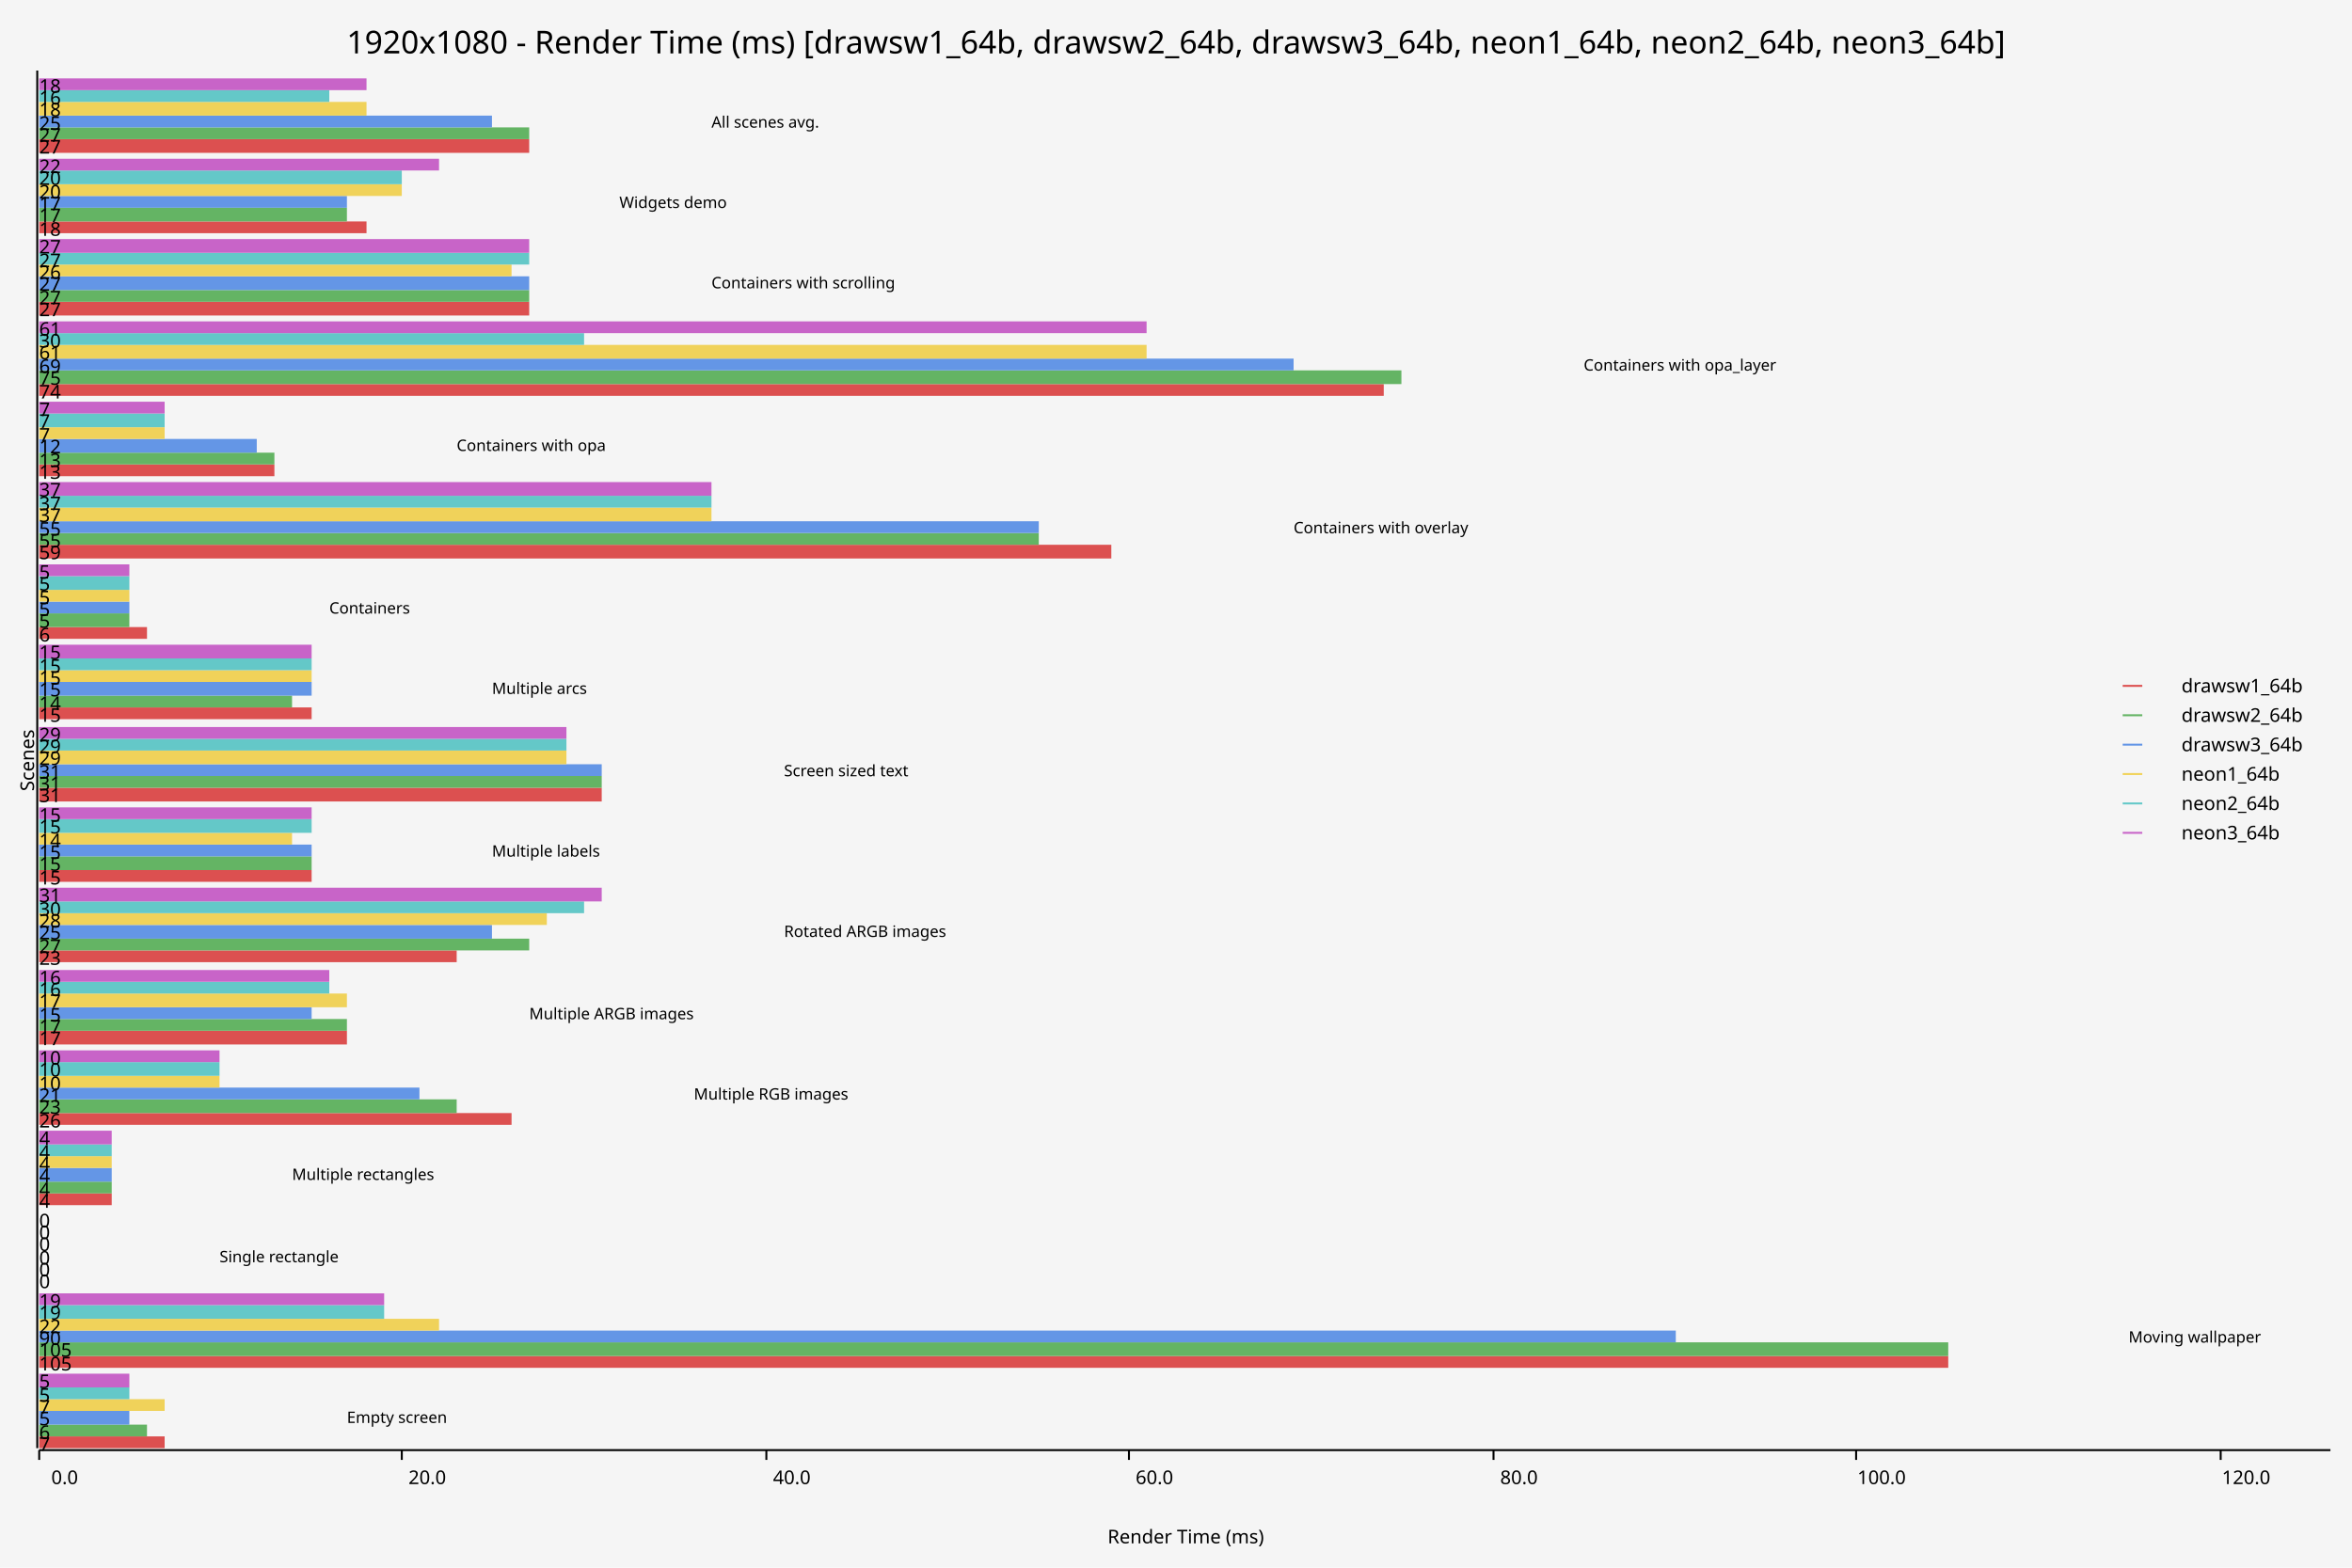
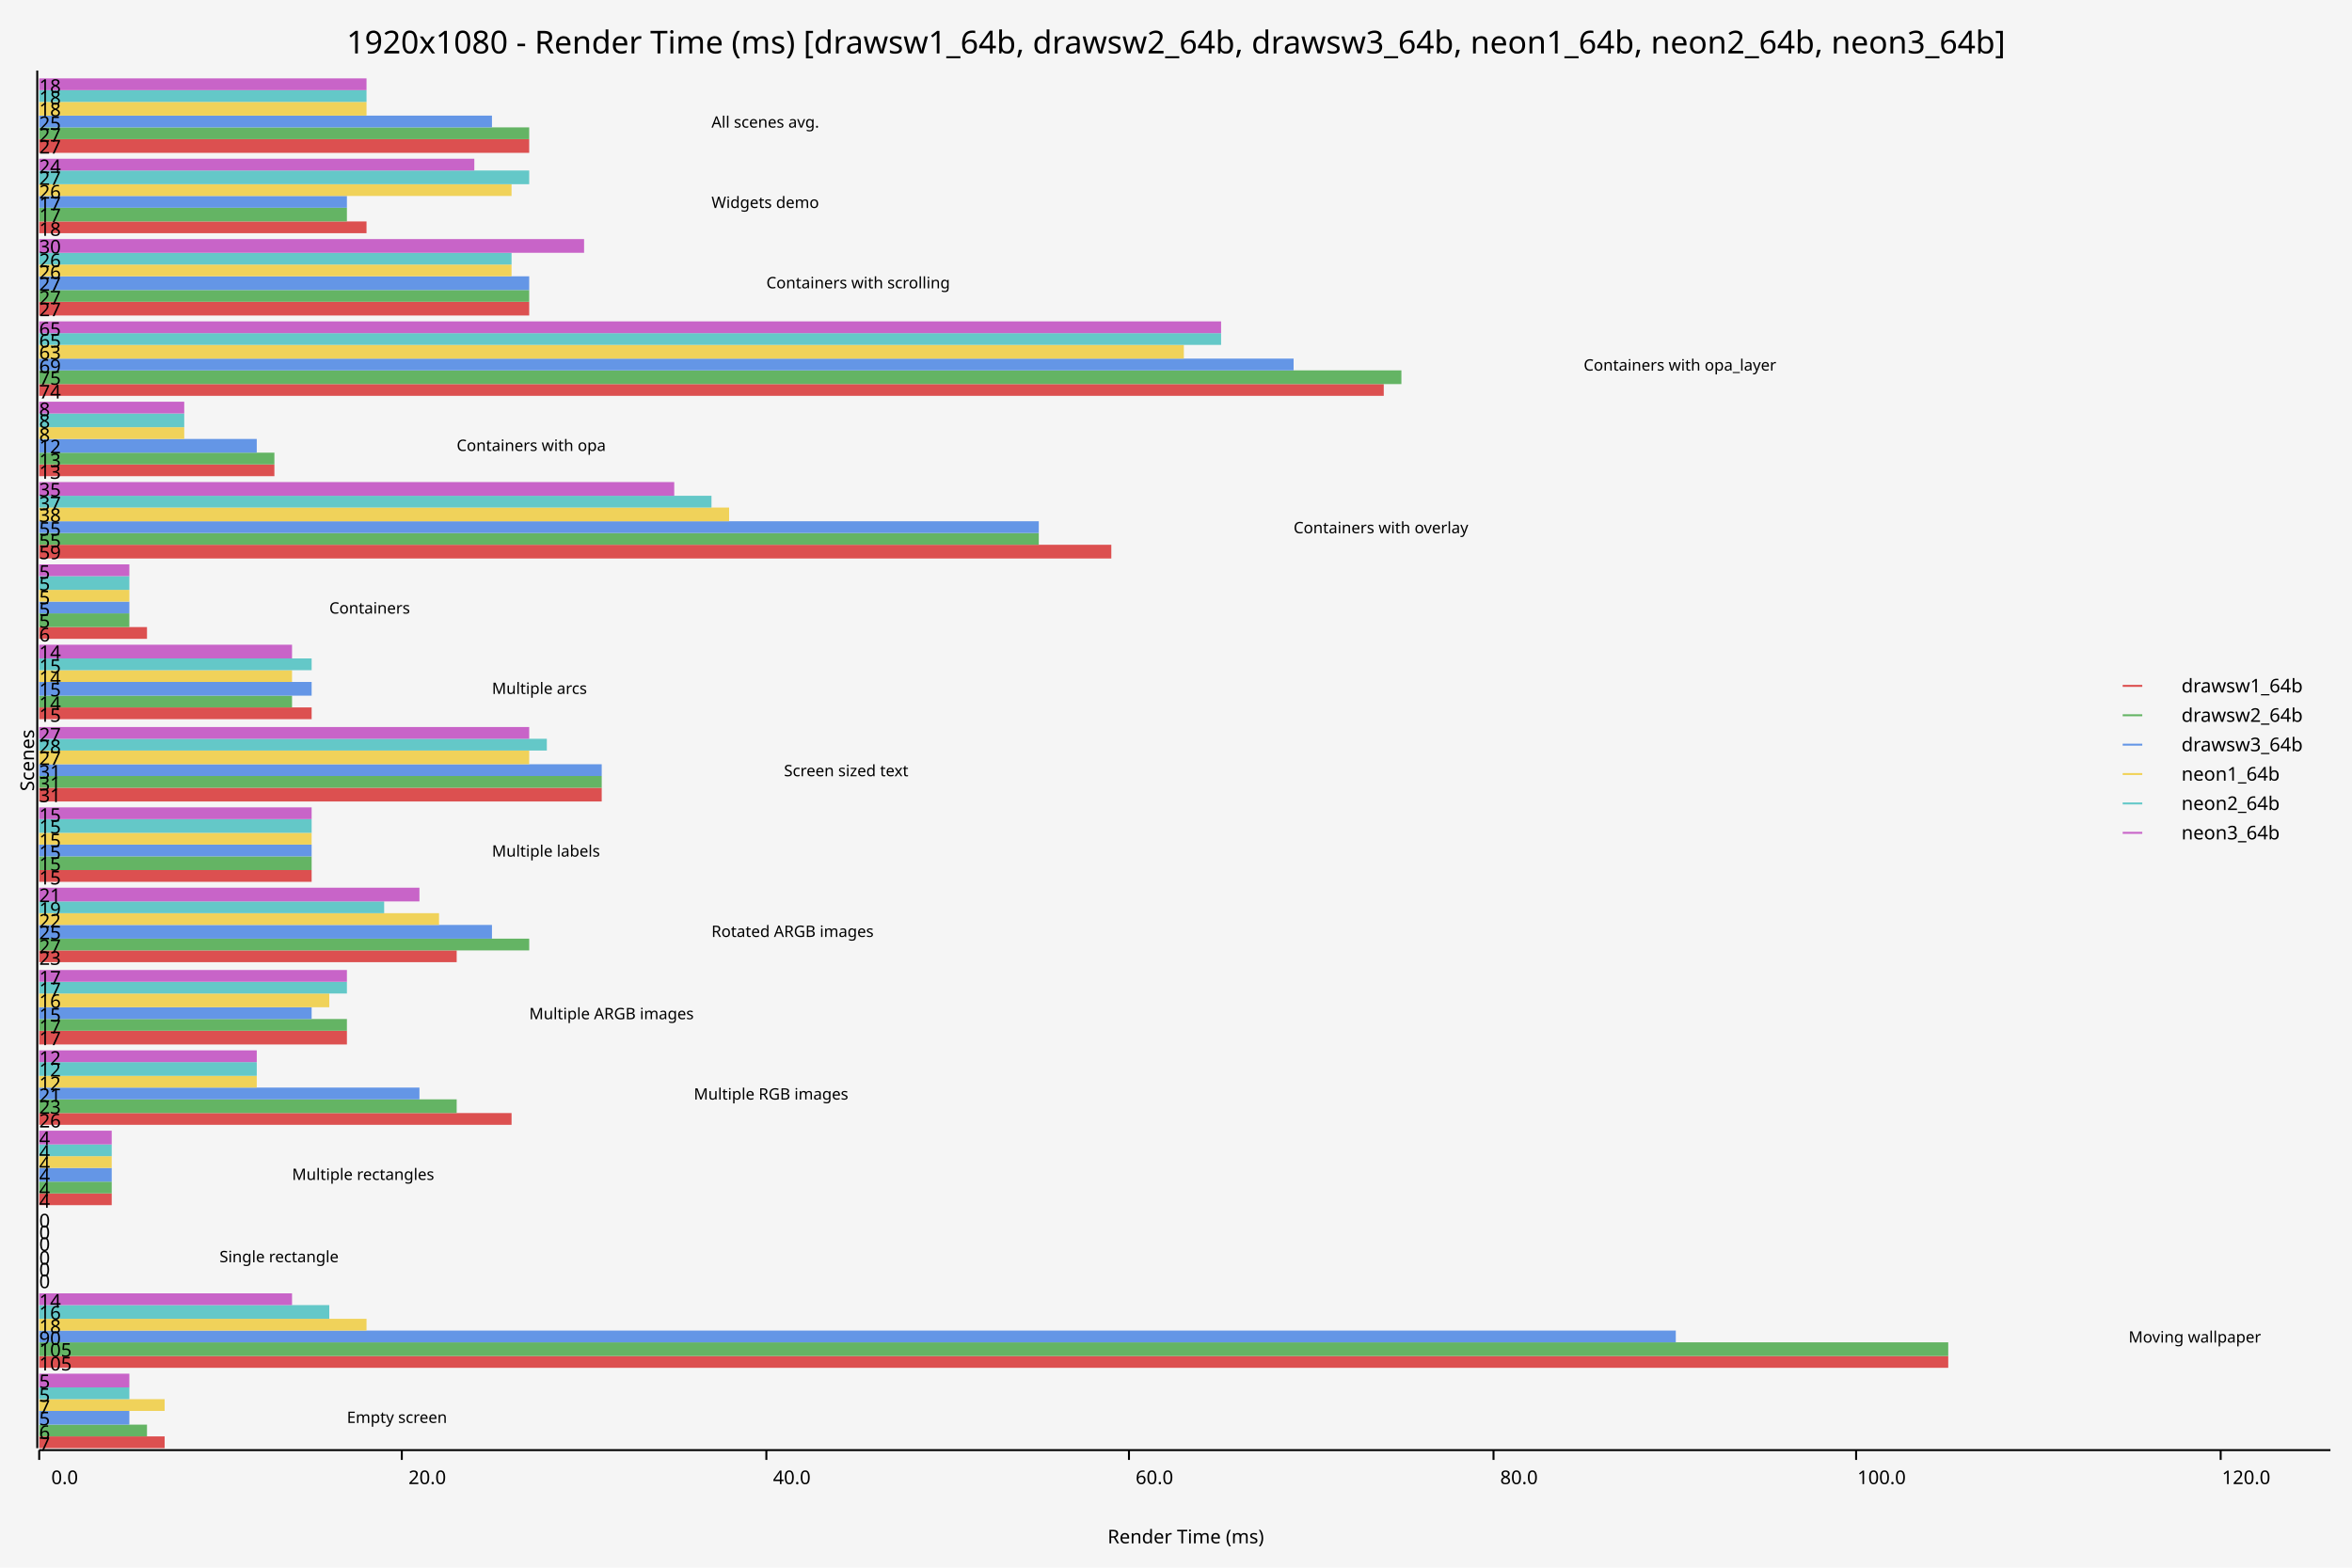
<svg xmlns="http://www.w3.org/2000/svg" width="1200" height="800" viewBox="0 0 1200 800">
  <rect x="0" y="0" width="1200" height="800" opacity="1" fill="#F5F5F5" stroke="none" />
  <text x="600" y="15" dy="0.76em" text-anchor="middle" font-family="sans-serif" font-size="16.129" opacity="1" fill="#000000">
1920x1080 - Render Time (ms) [drawsw1_64b, drawsw2_64b, drawsw3_64b, neon1_64b, neon2_64b, neon3_64b]
</text>
  <text x="10" y="388" dy="0.76em" text-anchor="middle" font-family="sans-serif" font-size="9.677" opacity="1" fill="#000000" transform="rotate(270, 10, 388)">
Scenes
</text>
  <text x="605" y="790" dy="-0.5ex" text-anchor="middle" font-family="sans-serif" font-size="9.677" opacity="1" fill="#000000">
Render Time (ms)
</text>
  <polyline fill="none" opacity="1" stroke="#000000" stroke-width="1" points="19,36 19,739 " />
  <polyline fill="none" opacity="1" stroke="#000000" stroke-width="1" points="20,740 1189,740 " />
  <text x="33" y="750" dy="0.76em" text-anchor="middle" font-family="sans-serif" font-size="9.677" opacity="1" fill="#000000">
0.0
</text>
  <polyline fill="none" opacity="1" stroke="#000000" stroke-width="1" points="20,740 20,745 " />
  <text x="218" y="750" dy="0.76em" text-anchor="middle" font-family="sans-serif" font-size="9.677" opacity="1" fill="#000000">
20.0
</text>
  <polyline fill="none" opacity="1" stroke="#000000" stroke-width="1" points="205,740 205,745 " />
  <text x="404" y="750" dy="0.76em" text-anchor="middle" font-family="sans-serif" font-size="9.677" opacity="1" fill="#000000">
40.0
</text>
  <polyline fill="none" opacity="1" stroke="#000000" stroke-width="1" points="391,740 391,745 " />
  <text x="589" y="750" dy="0.76em" text-anchor="middle" font-family="sans-serif" font-size="9.677" opacity="1" fill="#000000">
60.0
</text>
  <polyline fill="none" opacity="1" stroke="#000000" stroke-width="1" points="576,740 576,745 " />
  <text x="775" y="750" dy="0.76em" text-anchor="middle" font-family="sans-serif" font-size="9.677" opacity="1" fill="#000000">
80.0
</text>
  <polyline fill="none" opacity="1" stroke="#000000" stroke-width="1" points="762,740 762,745 " />
  <text x="960" y="750" dy="0.76em" text-anchor="middle" font-family="sans-serif" font-size="9.677" opacity="1" fill="#000000">
100.0
</text>
  <polyline fill="none" opacity="1" stroke="#000000" stroke-width="1" points="947,740 947,745 " />
  <text x="1146" y="750" dy="0.76em" text-anchor="middle" font-family="sans-serif" font-size="9.677" opacity="1" fill="#000000">
120.0
</text>
  <polyline fill="none" opacity="1" stroke="#000000" stroke-width="1" points="1133,740 1133,745 " />
  <rect x="20" y="733" width="64" height="6" opacity="1" fill="#DC5050" stroke="none" />
  <rect x="20" y="692" width="974" height="6" opacity="1" fill="#DC5050" stroke="none" />
  <rect x="20" y="650" width="0" height="7" opacity="1" fill="#DC5050" stroke="none" />
  <rect x="20" y="609" width="37" height="6" opacity="1" fill="#DC5050" stroke="none" />
  <rect x="20" y="568" width="241" height="6" opacity="1" fill="#DC5050" stroke="none" />
  <rect x="20" y="526" width="157" height="7" opacity="1" fill="#DC5050" stroke="none" />
  <rect x="20" y="485" width="213" height="6" opacity="1" fill="#DC5050" stroke="none" />
  <rect x="20" y="444" width="139" height="6" opacity="1" fill="#DC5050" stroke="none" />
  <rect x="20" y="402" width="287" height="7" opacity="1" fill="#DC5050" stroke="none" />
  <rect x="20" y="361" width="139" height="6" opacity="1" fill="#DC5050" stroke="none" />
  <rect x="20" y="320" width="55" height="6" opacity="1" fill="#DC5050" stroke="none" />
  <rect x="20" y="278" width="547" height="7" opacity="1" fill="#DC5050" stroke="none" />
  <rect x="20" y="237" width="120" height="6" opacity="1" fill="#DC5050" stroke="none" />
  <rect x="20" y="196" width="686" height="6" opacity="1" fill="#DC5050" stroke="none" />
  <rect x="20" y="154" width="250" height="7" opacity="1" fill="#DC5050" stroke="none" />
  <rect x="20" y="113" width="167" height="6" opacity="1" fill="#DC5050" stroke="none" />
  <rect x="20" y="71" width="250" height="7" opacity="1" fill="#DC5050" stroke="none" />
  <text x="20" y="733" dy="0.76em" text-anchor="start" font-family="sans-serif" font-size="9.677" opacity="1" fill="#000000">
7
</text>
  <text x="20" y="692" dy="0.76em" text-anchor="start" font-family="sans-serif" font-size="9.677" opacity="1" fill="#000000">
105
</text>
  <text x="20" y="650" dy="0.76em" text-anchor="start" font-family="sans-serif" font-size="9.677" opacity="1" fill="#000000">
0
</text>
  <text x="20" y="609" dy="0.76em" text-anchor="start" font-family="sans-serif" font-size="9.677" opacity="1" fill="#000000">
4
</text>
  <text x="20" y="568" dy="0.76em" text-anchor="start" font-family="sans-serif" font-size="9.677" opacity="1" fill="#000000">
26
</text>
  <text x="20" y="526" dy="0.76em" text-anchor="start" font-family="sans-serif" font-size="9.677" opacity="1" fill="#000000">
17
</text>
  <text x="20" y="485" dy="0.76em" text-anchor="start" font-family="sans-serif" font-size="9.677" opacity="1" fill="#000000">
23
</text>
  <text x="20" y="444" dy="0.76em" text-anchor="start" font-family="sans-serif" font-size="9.677" opacity="1" fill="#000000">
15
</text>
  <text x="20" y="402" dy="0.76em" text-anchor="start" font-family="sans-serif" font-size="9.677" opacity="1" fill="#000000">
31
</text>
  <text x="20" y="361" dy="0.76em" text-anchor="start" font-family="sans-serif" font-size="9.677" opacity="1" fill="#000000">
15
</text>
  <text x="20" y="320" dy="0.76em" text-anchor="start" font-family="sans-serif" font-size="9.677" opacity="1" fill="#000000">
6
</text>
  <text x="20" y="278" dy="0.76em" text-anchor="start" font-family="sans-serif" font-size="9.677" opacity="1" fill="#000000">
59
</text>
  <text x="20" y="237" dy="0.76em" text-anchor="start" font-family="sans-serif" font-size="9.677" opacity="1" fill="#000000">
13
</text>
  <text x="20" y="196" dy="0.76em" text-anchor="start" font-family="sans-serif" font-size="9.677" opacity="1" fill="#000000">
74
</text>
  <text x="20" y="154" dy="0.76em" text-anchor="start" font-family="sans-serif" font-size="9.677" opacity="1" fill="#000000">
27
</text>
  <text x="20" y="113" dy="0.76em" text-anchor="start" font-family="sans-serif" font-size="9.677" opacity="1" fill="#000000">
18
</text>
  <text x="20" y="71" dy="0.76em" text-anchor="start" font-family="sans-serif" font-size="9.677" opacity="1" fill="#000000">
27
</text>
  <rect x="20" y="727" width="55" height="6" opacity="1" fill="#64B464" stroke="none" />
  <rect x="20" y="685" width="974" height="7" opacity="1" fill="#64B464" stroke="none" />
  <rect x="20" y="644" width="0" height="6" opacity="1" fill="#64B464" stroke="none" />
  <rect x="20" y="603" width="37" height="6" opacity="1" fill="#64B464" stroke="none" />
  <rect x="20" y="561" width="213" height="7" opacity="1" fill="#64B464" stroke="none" />
  <rect x="20" y="520" width="157" height="6" opacity="1" fill="#64B464" stroke="none" />
  <rect x="20" y="479" width="250" height="6" opacity="1" fill="#64B464" stroke="none" />
  <rect x="20" y="437" width="139" height="7" opacity="1" fill="#64B464" stroke="none" />
  <rect x="20" y="396" width="287" height="6" opacity="1" fill="#64B464" stroke="none" />
  <rect x="20" y="355" width="129" height="6" opacity="1" fill="#64B464" stroke="none" />
  <rect x="20" y="313" width="46" height="7" opacity="1" fill="#64B464" stroke="none" />
  <rect x="20" y="272" width="510" height="6" opacity="1" fill="#64B464" stroke="none" />
  <rect x="20" y="231" width="120" height="6" opacity="1" fill="#64B464" stroke="none" />
  <rect x="20" y="189" width="695" height="7" opacity="1" fill="#64B464" stroke="none" />
  <rect x="20" y="148" width="250" height="6" opacity="1" fill="#64B464" stroke="none" />
  <rect x="20" y="106" width="157" height="7" opacity="1" fill="#64B464" stroke="none" />
  <rect x="20" y="65" width="250" height="6" opacity="1" fill="#64B464" stroke="none" />
  <text x="20" y="727" dy="0.76em" text-anchor="start" font-family="sans-serif" font-size="9.677" opacity="1" fill="#000000">
6
</text>
  <text x="20" y="685" dy="0.76em" text-anchor="start" font-family="sans-serif" font-size="9.677" opacity="1" fill="#000000">
105
</text>
  <text x="20" y="644" dy="0.76em" text-anchor="start" font-family="sans-serif" font-size="9.677" opacity="1" fill="#000000">
0
</text>
  <text x="20" y="603" dy="0.76em" text-anchor="start" font-family="sans-serif" font-size="9.677" opacity="1" fill="#000000">
4
</text>
  <text x="20" y="561" dy="0.76em" text-anchor="start" font-family="sans-serif" font-size="9.677" opacity="1" fill="#000000">
23
</text>
  <text x="20" y="520" dy="0.76em" text-anchor="start" font-family="sans-serif" font-size="9.677" opacity="1" fill="#000000">
17
</text>
  <text x="20" y="479" dy="0.76em" text-anchor="start" font-family="sans-serif" font-size="9.677" opacity="1" fill="#000000">
27
</text>
  <text x="20" y="437" dy="0.76em" text-anchor="start" font-family="sans-serif" font-size="9.677" opacity="1" fill="#000000">
15
</text>
  <text x="20" y="396" dy="0.76em" text-anchor="start" font-family="sans-serif" font-size="9.677" opacity="1" fill="#000000">
31
</text>
  <text x="20" y="355" dy="0.76em" text-anchor="start" font-family="sans-serif" font-size="9.677" opacity="1" fill="#000000">
14
</text>
  <text x="20" y="313" dy="0.76em" text-anchor="start" font-family="sans-serif" font-size="9.677" opacity="1" fill="#000000">
5
</text>
  <text x="20" y="272" dy="0.76em" text-anchor="start" font-family="sans-serif" font-size="9.677" opacity="1" fill="#000000">
55
</text>
  <text x="20" y="231" dy="0.76em" text-anchor="start" font-family="sans-serif" font-size="9.677" opacity="1" fill="#000000">
13
</text>
  <text x="20" y="189" dy="0.76em" text-anchor="start" font-family="sans-serif" font-size="9.677" opacity="1" fill="#000000">
75
</text>
  <text x="20" y="148" dy="0.76em" text-anchor="start" font-family="sans-serif" font-size="9.677" opacity="1" fill="#000000">
27
</text>
  <text x="20" y="106" dy="0.76em" text-anchor="start" font-family="sans-serif" font-size="9.677" opacity="1" fill="#000000">
17
</text>
  <text x="20" y="65" dy="0.76em" text-anchor="start" font-family="sans-serif" font-size="9.677" opacity="1" fill="#000000">
27
</text>
  <rect x="20" y="720" width="46" height="7" opacity="1" fill="#6496E6" stroke="none" />
  <rect x="20" y="679" width="835" height="6" opacity="1" fill="#6496E6" stroke="none" />
  <rect x="20" y="638" width="0" height="6" opacity="1" fill="#6496E6" stroke="none" />
  <rect x="20" y="596" width="37" height="7" opacity="1" fill="#6496E6" stroke="none" />
  <rect x="20" y="555" width="194" height="6" opacity="1" fill="#6496E6" stroke="none" />
  <rect x="20" y="514" width="139" height="6" opacity="1" fill="#6496E6" stroke="none" />
  <rect x="20" y="472" width="231" height="7" opacity="1" fill="#6496E6" stroke="none" />
  <rect x="20" y="431" width="139" height="6" opacity="1" fill="#6496E6" stroke="none" />
  <rect x="20" y="390" width="287" height="6" opacity="1" fill="#6496E6" stroke="none" />
  <rect x="20" y="348" width="139" height="7" opacity="1" fill="#6496E6" stroke="none" />
  <rect x="20" y="307" width="46" height="6" opacity="1" fill="#6496E6" stroke="none" />
  <rect x="20" y="266" width="510" height="6" opacity="1" fill="#6496E6" stroke="none" />
  <rect x="20" y="224" width="111" height="7" opacity="1" fill="#6496E6" stroke="none" />
  <rect x="20" y="183" width="640" height="6" opacity="1" fill="#6496E6" stroke="none" />
  <rect x="20" y="141" width="250" height="7" opacity="1" fill="#6496E6" stroke="none" />
  <rect x="20" y="100" width="157" height="6" opacity="1" fill="#6496E6" stroke="none" />
  <rect x="20" y="59" width="231" height="6" opacity="1" fill="#6496E6" stroke="none" />
  <text x="20" y="720" dy="0.76em" text-anchor="start" font-family="sans-serif" font-size="9.677" opacity="1" fill="#000000">
5
</text>
  <text x="20" y="679" dy="0.76em" text-anchor="start" font-family="sans-serif" font-size="9.677" opacity="1" fill="#000000">
90
</text>
  <text x="20" y="638" dy="0.76em" text-anchor="start" font-family="sans-serif" font-size="9.677" opacity="1" fill="#000000">
0
</text>
  <text x="20" y="596" dy="0.76em" text-anchor="start" font-family="sans-serif" font-size="9.677" opacity="1" fill="#000000">
4
</text>
  <text x="20" y="555" dy="0.76em" text-anchor="start" font-family="sans-serif" font-size="9.677" opacity="1" fill="#000000">
21
</text>
  <text x="20" y="514" dy="0.76em" text-anchor="start" font-family="sans-serif" font-size="9.677" opacity="1" fill="#000000">
15
</text>
  <text x="20" y="472" dy="0.76em" text-anchor="start" font-family="sans-serif" font-size="9.677" opacity="1" fill="#000000">
25
</text>
  <text x="20" y="431" dy="0.76em" text-anchor="start" font-family="sans-serif" font-size="9.677" opacity="1" fill="#000000">
15
</text>
  <text x="20" y="390" dy="0.76em" text-anchor="start" font-family="sans-serif" font-size="9.677" opacity="1" fill="#000000">
31
</text>
  <text x="20" y="348" dy="0.76em" text-anchor="start" font-family="sans-serif" font-size="9.677" opacity="1" fill="#000000">
15
</text>
  <text x="20" y="307" dy="0.76em" text-anchor="start" font-family="sans-serif" font-size="9.677" opacity="1" fill="#000000">
5
</text>
  <text x="20" y="266" dy="0.76em" text-anchor="start" font-family="sans-serif" font-size="9.677" opacity="1" fill="#000000">
55
</text>
  <text x="20" y="224" dy="0.76em" text-anchor="start" font-family="sans-serif" font-size="9.677" opacity="1" fill="#000000">
12
</text>
  <text x="20" y="183" dy="0.76em" text-anchor="start" font-family="sans-serif" font-size="9.677" opacity="1" fill="#000000">
69
</text>
  <text x="20" y="141" dy="0.76em" text-anchor="start" font-family="sans-serif" font-size="9.677" opacity="1" fill="#000000">
27
</text>
  <text x="20" y="100" dy="0.76em" text-anchor="start" font-family="sans-serif" font-size="9.677" opacity="1" fill="#000000">
17
</text>
  <text x="20" y="59" dy="0.76em" text-anchor="start" font-family="sans-serif" font-size="9.677" opacity="1" fill="#000000">
25
</text>
  <rect x="20" y="714" width="64" height="6" opacity="1" fill="#F0D25A" stroke="none" />
-   <rect x="20" y="673" width="204" height="6" opacity="1" fill="#F0D25A" stroke="none" />
+   <rect x="20" y="673" width="167" height="6" opacity="1" fill="#F0D25A" stroke="none" />
  <rect x="20" y="631" width="0" height="7" opacity="1" fill="#F0D25A" stroke="none" />
  <rect x="20" y="590" width="37" height="6" opacity="1" fill="#F0D25A" stroke="none" />
-   <rect x="20" y="549" width="92" height="6" opacity="1" fill="#F0D25A" stroke="none" />
-   <rect x="20" y="507" width="157" height="7" opacity="1" fill="#F0D25A" stroke="none" />
-   <rect x="20" y="466" width="259" height="6" opacity="1" fill="#F0D25A" stroke="none" />
-   <rect x="20" y="425" width="129" height="6" opacity="1" fill="#F0D25A" stroke="none" />
-   <rect x="20" y="383" width="269" height="7" opacity="1" fill="#F0D25A" stroke="none" />
-   <rect x="20" y="342" width="139" height="6" opacity="1" fill="#F0D25A" stroke="none" />
+   <rect x="20" y="549" width="111" height="6" opacity="1" fill="#F0D25A" stroke="none" />
+   <rect x="20" y="507" width="148" height="7" opacity="1" fill="#F0D25A" stroke="none" />
+   <rect x="20" y="466" width="204" height="6" opacity="1" fill="#F0D25A" stroke="none" />
+   <rect x="20" y="425" width="139" height="6" opacity="1" fill="#F0D25A" stroke="none" />
+   <rect x="20" y="383" width="250" height="7" opacity="1" fill="#F0D25A" stroke="none" />
+   <rect x="20" y="342" width="129" height="6" opacity="1" fill="#F0D25A" stroke="none" />
  <rect x="20" y="301" width="46" height="6" opacity="1" fill="#F0D25A" stroke="none" />
-   <rect x="20" y="259" width="343" height="7" opacity="1" fill="#F0D25A" stroke="none" />
-   <rect x="20" y="218" width="64" height="6" opacity="1" fill="#F0D25A" stroke="none" />
-   <rect x="20" y="176" width="565" height="7" opacity="1" fill="#F0D25A" stroke="none" />
+   <rect x="20" y="259" width="352" height="7" opacity="1" fill="#F0D25A" stroke="none" />
+   <rect x="20" y="218" width="74" height="6" opacity="1" fill="#F0D25A" stroke="none" />
+   <rect x="20" y="176" width="584" height="7" opacity="1" fill="#F0D25A" stroke="none" />
  <rect x="20" y="135" width="241" height="6" opacity="1" fill="#F0D25A" stroke="none" />
-   <rect x="20" y="94" width="185" height="6" opacity="1" fill="#F0D25A" stroke="none" />
+   <rect x="20" y="94" width="241" height="6" opacity="1" fill="#F0D25A" stroke="none" />
  <rect x="20" y="52" width="167" height="7" opacity="1" fill="#F0D25A" stroke="none" />
  <text x="20" y="714" dy="0.76em" text-anchor="start" font-family="sans-serif" font-size="9.677" opacity="1" fill="#000000">
7
</text>
  <text x="20" y="673" dy="0.76em" text-anchor="start" font-family="sans-serif" font-size="9.677" opacity="1" fill="#000000">
- 22
+ 18
</text>
  <text x="20" y="631" dy="0.76em" text-anchor="start" font-family="sans-serif" font-size="9.677" opacity="1" fill="#000000">
0
</text>
  <text x="20" y="590" dy="0.76em" text-anchor="start" font-family="sans-serif" font-size="9.677" opacity="1" fill="#000000">
4
</text>
  <text x="20" y="549" dy="0.76em" text-anchor="start" font-family="sans-serif" font-size="9.677" opacity="1" fill="#000000">
- 10
+ 12
</text>
  <text x="20" y="507" dy="0.76em" text-anchor="start" font-family="sans-serif" font-size="9.677" opacity="1" fill="#000000">
- 17
+ 16
</text>
  <text x="20" y="466" dy="0.76em" text-anchor="start" font-family="sans-serif" font-size="9.677" opacity="1" fill="#000000">
- 28
+ 22
</text>
  <text x="20" y="425" dy="0.76em" text-anchor="start" font-family="sans-serif" font-size="9.677" opacity="1" fill="#000000">
+ 15
+ </text>
+   <text x="20" y="383" dy="0.76em" text-anchor="start" font-family="sans-serif" font-size="9.677" opacity="1" fill="#000000">
+ 27
+ </text>
+   <text x="20" y="342" dy="0.76em" text-anchor="start" font-family="sans-serif" font-size="9.677" opacity="1" fill="#000000">
14
</text>
-   <text x="20" y="383" dy="0.76em" text-anchor="start" font-family="sans-serif" font-size="9.677" opacity="1" fill="#000000">
- 29
- </text>
-   <text x="20" y="342" dy="0.76em" text-anchor="start" font-family="sans-serif" font-size="9.677" opacity="1" fill="#000000">
- 15
- </text>
  <text x="20" y="301" dy="0.76em" text-anchor="start" font-family="sans-serif" font-size="9.677" opacity="1" fill="#000000">
5
</text>
  <text x="20" y="259" dy="0.76em" text-anchor="start" font-family="sans-serif" font-size="9.677" opacity="1" fill="#000000">
- 37
+ 38
</text>
  <text x="20" y="218" dy="0.76em" text-anchor="start" font-family="sans-serif" font-size="9.677" opacity="1" fill="#000000">
- 7
+ 8
</text>
  <text x="20" y="176" dy="0.76em" text-anchor="start" font-family="sans-serif" font-size="9.677" opacity="1" fill="#000000">
- 61
+ 63
</text>
  <text x="20" y="135" dy="0.76em" text-anchor="start" font-family="sans-serif" font-size="9.677" opacity="1" fill="#000000">
26
</text>
  <text x="20" y="94" dy="0.76em" text-anchor="start" font-family="sans-serif" font-size="9.677" opacity="1" fill="#000000">
- 20
+ 26
</text>
  <text x="20" y="52" dy="0.76em" text-anchor="start" font-family="sans-serif" font-size="9.677" opacity="1" fill="#000000">
18
</text>
  <rect x="20" y="708" width="46" height="6" opacity="1" fill="#64C8C8" stroke="none" />
-   <rect x="20" y="666" width="176" height="7" opacity="1" fill="#64C8C8" stroke="none" />
+   <rect x="20" y="666" width="148" height="7" opacity="1" fill="#64C8C8" stroke="none" />
  <rect x="20" y="625" width="0" height="6" opacity="1" fill="#64C8C8" stroke="none" />
  <rect x="20" y="584" width="37" height="6" opacity="1" fill="#64C8C8" stroke="none" />
-   <rect x="20" y="542" width="92" height="7" opacity="1" fill="#64C8C8" stroke="none" />
-   <rect x="20" y="501" width="148" height="6" opacity="1" fill="#64C8C8" stroke="none" />
-   <rect x="20" y="460" width="278" height="6" opacity="1" fill="#64C8C8" stroke="none" />
+   <rect x="20" y="542" width="111" height="7" opacity="1" fill="#64C8C8" stroke="none" />
+   <rect x="20" y="501" width="157" height="6" opacity="1" fill="#64C8C8" stroke="none" />
+   <rect x="20" y="460" width="176" height="6" opacity="1" fill="#64C8C8" stroke="none" />
  <rect x="20" y="418" width="139" height="7" opacity="1" fill="#64C8C8" stroke="none" />
-   <rect x="20" y="377" width="269" height="6" opacity="1" fill="#64C8C8" stroke="none" />
+   <rect x="20" y="377" width="259" height="6" opacity="1" fill="#64C8C8" stroke="none" />
  <rect x="20" y="336" width="139" height="6" opacity="1" fill="#64C8C8" stroke="none" />
  <rect x="20" y="294" width="46" height="7" opacity="1" fill="#64C8C8" stroke="none" />
  <rect x="20" y="253" width="343" height="6" opacity="1" fill="#64C8C8" stroke="none" />
-   <rect x="20" y="211" width="64" height="7" opacity="1" fill="#64C8C8" stroke="none" />
-   <rect x="20" y="170" width="278" height="6" opacity="1" fill="#64C8C8" stroke="none" />
-   <rect x="20" y="129" width="250" height="6" opacity="1" fill="#64C8C8" stroke="none" />
-   <rect x="20" y="87" width="185" height="7" opacity="1" fill="#64C8C8" stroke="none" />
-   <rect x="20" y="46" width="148" height="6" opacity="1" fill="#64C8C8" stroke="none" />
+   <rect x="20" y="211" width="74" height="7" opacity="1" fill="#64C8C8" stroke="none" />
+   <rect x="20" y="170" width="603" height="6" opacity="1" fill="#64C8C8" stroke="none" />
+   <rect x="20" y="129" width="241" height="6" opacity="1" fill="#64C8C8" stroke="none" />
+   <rect x="20" y="87" width="250" height="7" opacity="1" fill="#64C8C8" stroke="none" />
+   <rect x="20" y="46" width="167" height="6" opacity="1" fill="#64C8C8" stroke="none" />
  <text x="20" y="708" dy="0.76em" text-anchor="start" font-family="sans-serif" font-size="9.677" opacity="1" fill="#000000">
5
</text>
  <text x="20" y="666" dy="0.76em" text-anchor="start" font-family="sans-serif" font-size="9.677" opacity="1" fill="#000000">
- 19
+ 16
</text>
  <text x="20" y="625" dy="0.76em" text-anchor="start" font-family="sans-serif" font-size="9.677" opacity="1" fill="#000000">
0
</text>
  <text x="20" y="584" dy="0.76em" text-anchor="start" font-family="sans-serif" font-size="9.677" opacity="1" fill="#000000">
4
</text>
  <text x="20" y="542" dy="0.76em" text-anchor="start" font-family="sans-serif" font-size="9.677" opacity="1" fill="#000000">
- 10
+ 12
</text>
  <text x="20" y="501" dy="0.76em" text-anchor="start" font-family="sans-serif" font-size="9.677" opacity="1" fill="#000000">
- 16
+ 17
</text>
  <text x="20" y="460" dy="0.76em" text-anchor="start" font-family="sans-serif" font-size="9.677" opacity="1" fill="#000000">
- 30
+ 19
</text>
  <text x="20" y="418" dy="0.76em" text-anchor="start" font-family="sans-serif" font-size="9.677" opacity="1" fill="#000000">
15
</text>
  <text x="20" y="377" dy="0.76em" text-anchor="start" font-family="sans-serif" font-size="9.677" opacity="1" fill="#000000">
- 29
+ 28
</text>
  <text x="20" y="336" dy="0.76em" text-anchor="start" font-family="sans-serif" font-size="9.677" opacity="1" fill="#000000">
15
</text>
  <text x="20" y="294" dy="0.76em" text-anchor="start" font-family="sans-serif" font-size="9.677" opacity="1" fill="#000000">
5
</text>
  <text x="20" y="253" dy="0.76em" text-anchor="start" font-family="sans-serif" font-size="9.677" opacity="1" fill="#000000">
37
</text>
  <text x="20" y="211" dy="0.76em" text-anchor="start" font-family="sans-serif" font-size="9.677" opacity="1" fill="#000000">
- 7
+ 8
</text>
  <text x="20" y="170" dy="0.76em" text-anchor="start" font-family="sans-serif" font-size="9.677" opacity="1" fill="#000000">
- 30
+ 65
</text>
  <text x="20" y="129" dy="0.76em" text-anchor="start" font-family="sans-serif" font-size="9.677" opacity="1" fill="#000000">
- 27
+ 26
</text>
  <text x="20" y="87" dy="0.76em" text-anchor="start" font-family="sans-serif" font-size="9.677" opacity="1" fill="#000000">
- 20
+ 27
</text>
  <text x="20" y="46" dy="0.76em" text-anchor="start" font-family="sans-serif" font-size="9.677" opacity="1" fill="#000000">
- 16
+ 18
</text>
  <rect x="20" y="701" width="46" height="7" opacity="1" fill="#C864C8" stroke="none" />
-   <rect x="20" y="660" width="176" height="6" opacity="1" fill="#C864C8" stroke="none" />
+   <rect x="20" y="660" width="129" height="6" opacity="1" fill="#C864C8" stroke="none" />
  <rect x="20" y="619" width="0" height="6" opacity="1" fill="#C864C8" stroke="none" />
  <rect x="20" y="577" width="37" height="7" opacity="1" fill="#C864C8" stroke="none" />
-   <rect x="20" y="536" width="92" height="6" opacity="1" fill="#C864C8" stroke="none" />
-   <rect x="20" y="495" width="148" height="6" opacity="1" fill="#C864C8" stroke="none" />
-   <rect x="20" y="453" width="287" height="7" opacity="1" fill="#C864C8" stroke="none" />
+   <rect x="20" y="536" width="111" height="6" opacity="1" fill="#C864C8" stroke="none" />
+   <rect x="20" y="495" width="157" height="6" opacity="1" fill="#C864C8" stroke="none" />
+   <rect x="20" y="453" width="194" height="7" opacity="1" fill="#C864C8" stroke="none" />
  <rect x="20" y="412" width="139" height="6" opacity="1" fill="#C864C8" stroke="none" />
-   <rect x="20" y="371" width="269" height="6" opacity="1" fill="#C864C8" stroke="none" />
-   <rect x="20" y="329" width="139" height="7" opacity="1" fill="#C864C8" stroke="none" />
+   <rect x="20" y="371" width="250" height="6" opacity="1" fill="#C864C8" stroke="none" />
+   <rect x="20" y="329" width="129" height="7" opacity="1" fill="#C864C8" stroke="none" />
  <rect x="20" y="288" width="46" height="6" opacity="1" fill="#C864C8" stroke="none" />
-   <rect x="20" y="246" width="343" height="7" opacity="1" fill="#C864C8" stroke="none" />
-   <rect x="20" y="205" width="64" height="6" opacity="1" fill="#C864C8" stroke="none" />
-   <rect x="20" y="164" width="565" height="6" opacity="1" fill="#C864C8" stroke="none" />
-   <rect x="20" y="122" width="250" height="7" opacity="1" fill="#C864C8" stroke="none" />
-   <rect x="20" y="81" width="204" height="6" opacity="1" fill="#C864C8" stroke="none" />
+   <rect x="20" y="246" width="324" height="7" opacity="1" fill="#C864C8" stroke="none" />
+   <rect x="20" y="205" width="74" height="6" opacity="1" fill="#C864C8" stroke="none" />
+   <rect x="20" y="164" width="603" height="6" opacity="1" fill="#C864C8" stroke="none" />
+   <rect x="20" y="122" width="278" height="7" opacity="1" fill="#C864C8" stroke="none" />
+   <rect x="20" y="81" width="222" height="6" opacity="1" fill="#C864C8" stroke="none" />
  <rect x="20" y="40" width="167" height="6" opacity="1" fill="#C864C8" stroke="none" />
  <text x="20" y="701" dy="0.76em" text-anchor="start" font-family="sans-serif" font-size="9.677" opacity="1" fill="#000000">
5
</text>
  <text x="20" y="660" dy="0.76em" text-anchor="start" font-family="sans-serif" font-size="9.677" opacity="1" fill="#000000">
- 19
+ 14
</text>
  <text x="20" y="619" dy="0.76em" text-anchor="start" font-family="sans-serif" font-size="9.677" opacity="1" fill="#000000">
0
</text>
  <text x="20" y="577" dy="0.76em" text-anchor="start" font-family="sans-serif" font-size="9.677" opacity="1" fill="#000000">
4
</text>
  <text x="20" y="536" dy="0.76em" text-anchor="start" font-family="sans-serif" font-size="9.677" opacity="1" fill="#000000">
- 10
+ 12
</text>
  <text x="20" y="495" dy="0.76em" text-anchor="start" font-family="sans-serif" font-size="9.677" opacity="1" fill="#000000">
- 16
+ 17
</text>
  <text x="20" y="453" dy="0.76em" text-anchor="start" font-family="sans-serif" font-size="9.677" opacity="1" fill="#000000">
- 31
+ 21
</text>
  <text x="20" y="412" dy="0.76em" text-anchor="start" font-family="sans-serif" font-size="9.677" opacity="1" fill="#000000">
15
</text>
  <text x="20" y="371" dy="0.76em" text-anchor="start" font-family="sans-serif" font-size="9.677" opacity="1" fill="#000000">
- 29
+ 27
</text>
  <text x="20" y="329" dy="0.76em" text-anchor="start" font-family="sans-serif" font-size="9.677" opacity="1" fill="#000000">
- 15
+ 14
</text>
  <text x="20" y="288" dy="0.76em" text-anchor="start" font-family="sans-serif" font-size="9.677" opacity="1" fill="#000000">
5
</text>
  <text x="20" y="246" dy="0.76em" text-anchor="start" font-family="sans-serif" font-size="9.677" opacity="1" fill="#000000">
- 37
+ 35
</text>
  <text x="20" y="205" dy="0.76em" text-anchor="start" font-family="sans-serif" font-size="9.677" opacity="1" fill="#000000">
- 7
+ 8
</text>
  <text x="20" y="164" dy="0.76em" text-anchor="start" font-family="sans-serif" font-size="9.677" opacity="1" fill="#000000">
- 61
+ 65
</text>
  <text x="20" y="122" dy="0.76em" text-anchor="start" font-family="sans-serif" font-size="9.677" opacity="1" fill="#000000">
- 27
+ 30
</text>
  <text x="20" y="81" dy="0.76em" text-anchor="start" font-family="sans-serif" font-size="9.677" opacity="1" fill="#000000">
- 22
+ 24
</text>
  <text x="20" y="40" dy="0.76em" text-anchor="start" font-family="sans-serif" font-size="9.677" opacity="1" fill="#000000">
18
</text>
  <text x="177" y="720" dy="0.76em" text-anchor="start" font-family="sans-serif" font-size="8.065" opacity="1" fill="#000000">
Empty screen
</text>
  <text x="1086" y="679" dy="0.76em" text-anchor="start" font-family="sans-serif" font-size="8.065" opacity="1" fill="#000000">
Moving wallpaper
</text>
  <text x="112" y="638" dy="0.76em" text-anchor="start" font-family="sans-serif" font-size="8.065" opacity="1" fill="#000000">
Single rectangle
</text>
  <text x="149" y="596" dy="0.76em" text-anchor="start" font-family="sans-serif" font-size="8.065" opacity="1" fill="#000000">
Multiple rectangles
</text>
  <text x="354" y="555" dy="0.76em" text-anchor="start" font-family="sans-serif" font-size="8.065" opacity="1" fill="#000000">
Multiple RGB images
</text>
  <text x="270" y="514" dy="0.76em" text-anchor="start" font-family="sans-serif" font-size="8.065" opacity="1" fill="#000000">
Multiple ARGB images
</text>
-   <text x="400" y="472" dy="0.76em" text-anchor="start" font-family="sans-serif" font-size="8.065" opacity="1" fill="#000000">
+   <text x="363" y="472" dy="0.76em" text-anchor="start" font-family="sans-serif" font-size="8.065" opacity="1" fill="#000000">
Rotated ARGB images
</text>
  <text x="251" y="431" dy="0.76em" text-anchor="start" font-family="sans-serif" font-size="8.065" opacity="1" fill="#000000">
Multiple labels
</text>
  <text x="400" y="390" dy="0.76em" text-anchor="start" font-family="sans-serif" font-size="8.065" opacity="1" fill="#000000">
Screen sized text
</text>
  <text x="251" y="348" dy="0.76em" text-anchor="start" font-family="sans-serif" font-size="8.065" opacity="1" fill="#000000">
Multiple arcs
</text>
  <text x="168" y="307" dy="0.76em" text-anchor="start" font-family="sans-serif" font-size="8.065" opacity="1" fill="#000000">
Containers
</text>
  <text x="660" y="266" dy="0.76em" text-anchor="start" font-family="sans-serif" font-size="8.065" opacity="1" fill="#000000">
Containers with overlay
</text>
  <text x="233" y="224" dy="0.76em" text-anchor="start" font-family="sans-serif" font-size="8.065" opacity="1" fill="#000000">
Containers with opa
</text>
  <text x="808" y="183" dy="0.76em" text-anchor="start" font-family="sans-serif" font-size="8.065" opacity="1" fill="#000000">
Containers with opa_layer
</text>
-   <text x="363" y="141" dy="0.76em" text-anchor="start" font-family="sans-serif" font-size="8.065" opacity="1" fill="#000000">
+   <text x="391" y="141" dy="0.76em" text-anchor="start" font-family="sans-serif" font-size="8.065" opacity="1" fill="#000000">
Containers with scrolling
</text>
-   <text x="316" y="100" dy="0.76em" text-anchor="start" font-family="sans-serif" font-size="8.065" opacity="1" fill="#000000">
+   <text x="363" y="100" dy="0.76em" text-anchor="start" font-family="sans-serif" font-size="8.065" opacity="1" fill="#000000">
Widgets demo
</text>
  <text x="363" y="59" dy="0.76em" text-anchor="start" font-family="sans-serif" font-size="8.065" opacity="1" fill="#000000">
All scenes avg.
</text>
  <text x="1113" y="346" dy="0.76em" text-anchor="start" font-family="sans-serif" font-size="9.677" opacity="1" fill="#000000">
drawsw1_64b
</text>
  <text x="1113" y="361" dy="0.76em" text-anchor="start" font-family="sans-serif" font-size="9.677" opacity="1" fill="#000000">
drawsw2_64b
</text>
  <text x="1113" y="376" dy="0.76em" text-anchor="start" font-family="sans-serif" font-size="9.677" opacity="1" fill="#000000">
drawsw3_64b
</text>
  <text x="1113" y="391" dy="0.76em" text-anchor="start" font-family="sans-serif" font-size="9.677" opacity="1" fill="#000000">
neon1_64b
</text>
  <text x="1113" y="406" dy="0.76em" text-anchor="start" font-family="sans-serif" font-size="9.677" opacity="1" fill="#000000">
neon2_64b
</text>
  <text x="1113" y="421" dy="0.76em" text-anchor="start" font-family="sans-serif" font-size="9.677" opacity="1" fill="#000000">
neon3_64b
</text>
  <polyline fill="none" opacity="1" stroke="#DC5050" stroke-width="1" points="1083,350 1093,350 " />
  <polyline fill="none" opacity="1" stroke="#64B464" stroke-width="1" points="1083,365 1093,365 " />
  <polyline fill="none" opacity="1" stroke="#6496E6" stroke-width="1" points="1083,380 1093,380 " />
  <polyline fill="none" opacity="1" stroke="#F0D25A" stroke-width="1" points="1083,395 1093,395 " />
  <polyline fill="none" opacity="1" stroke="#64C8C8" stroke-width="1" points="1083,410 1093,410 " />
  <polyline fill="none" opacity="1" stroke="#C864C8" stroke-width="1" points="1083,425 1093,425 " />
</svg>
